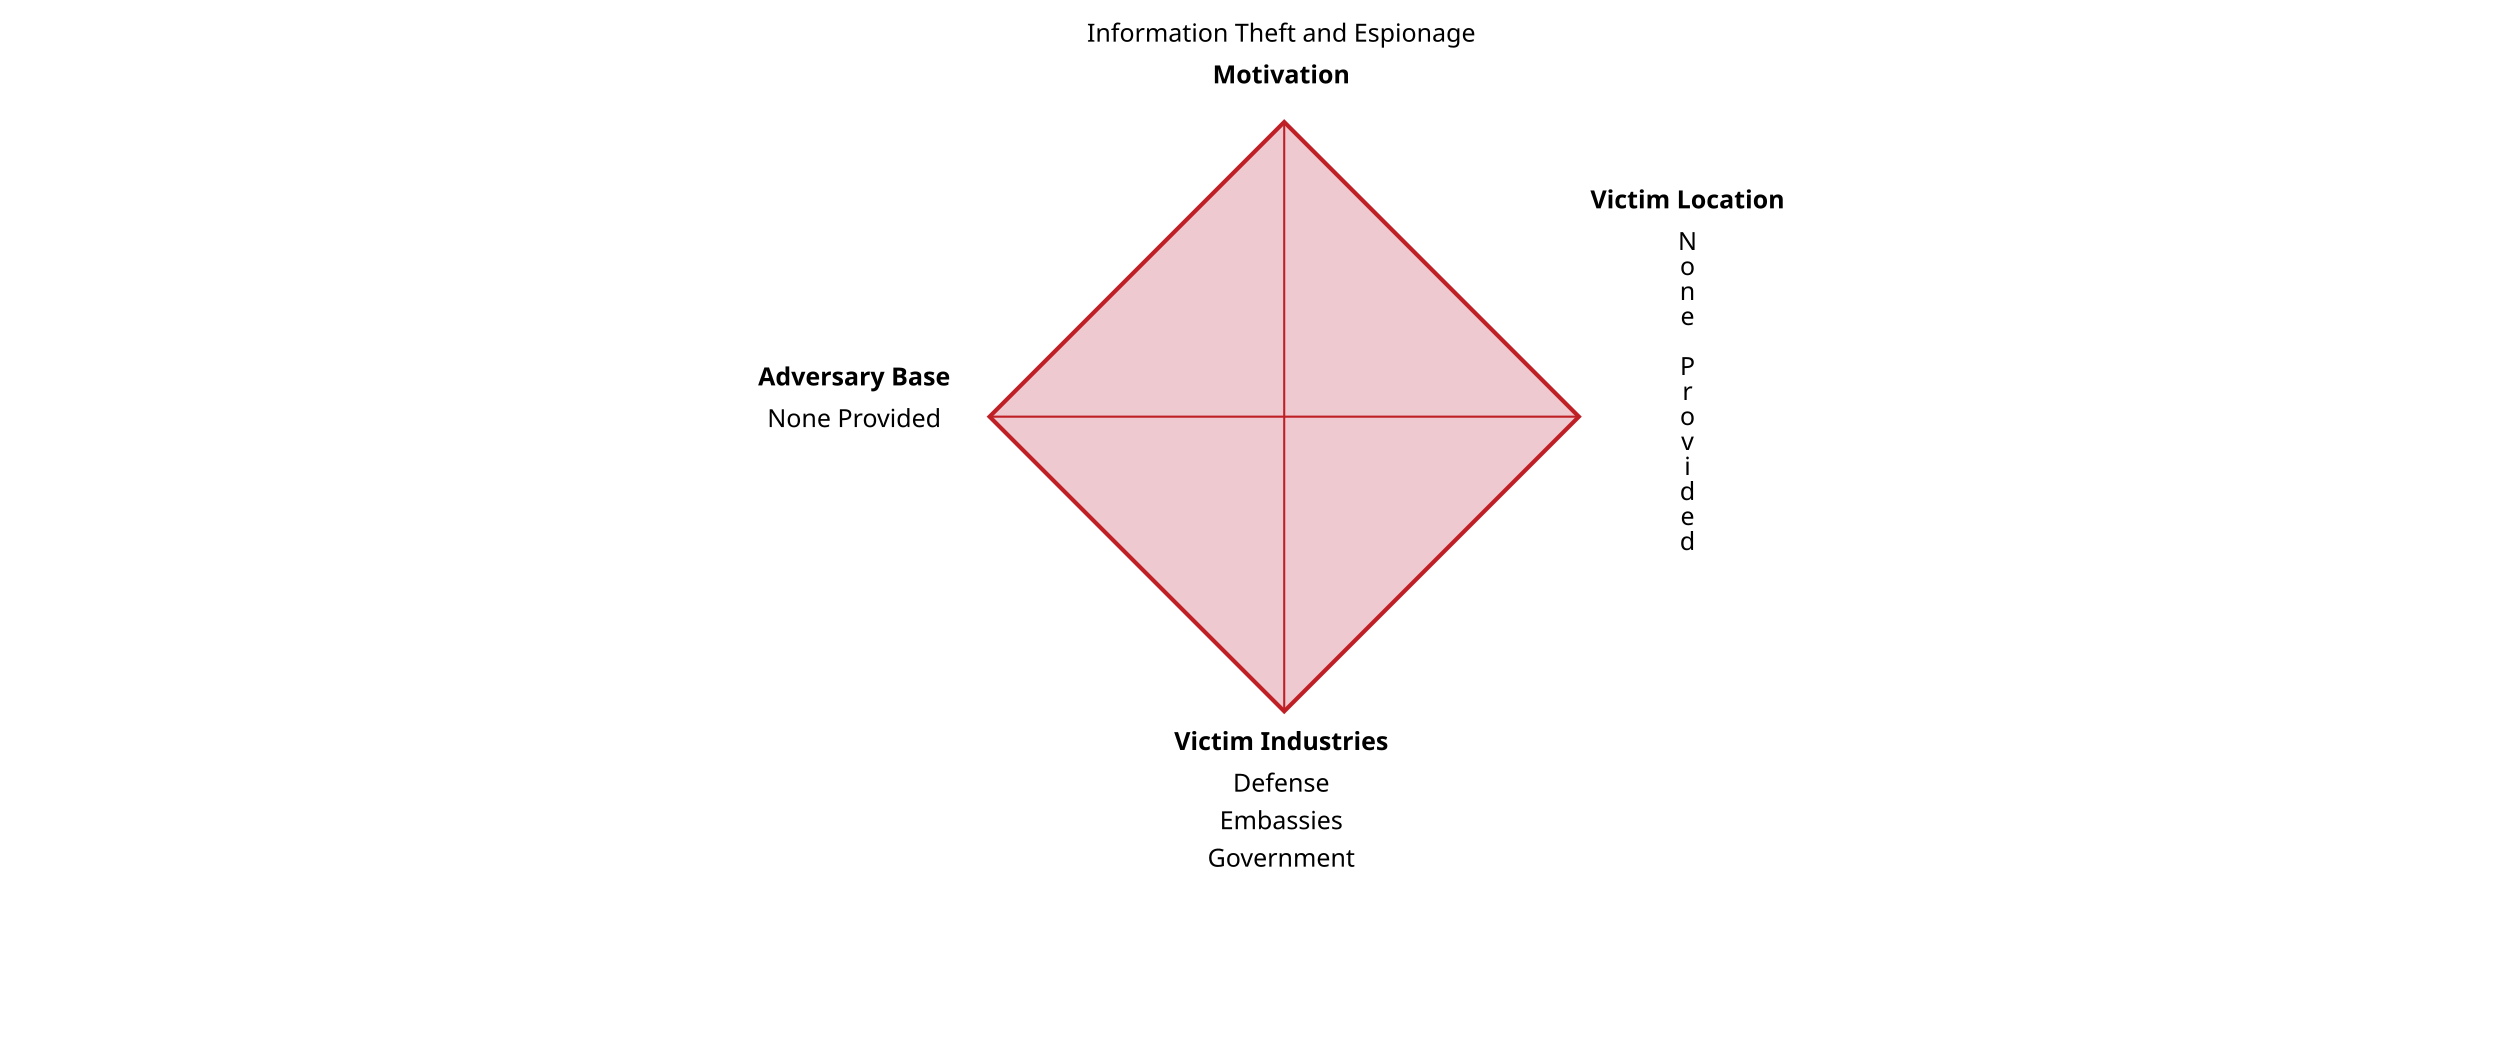
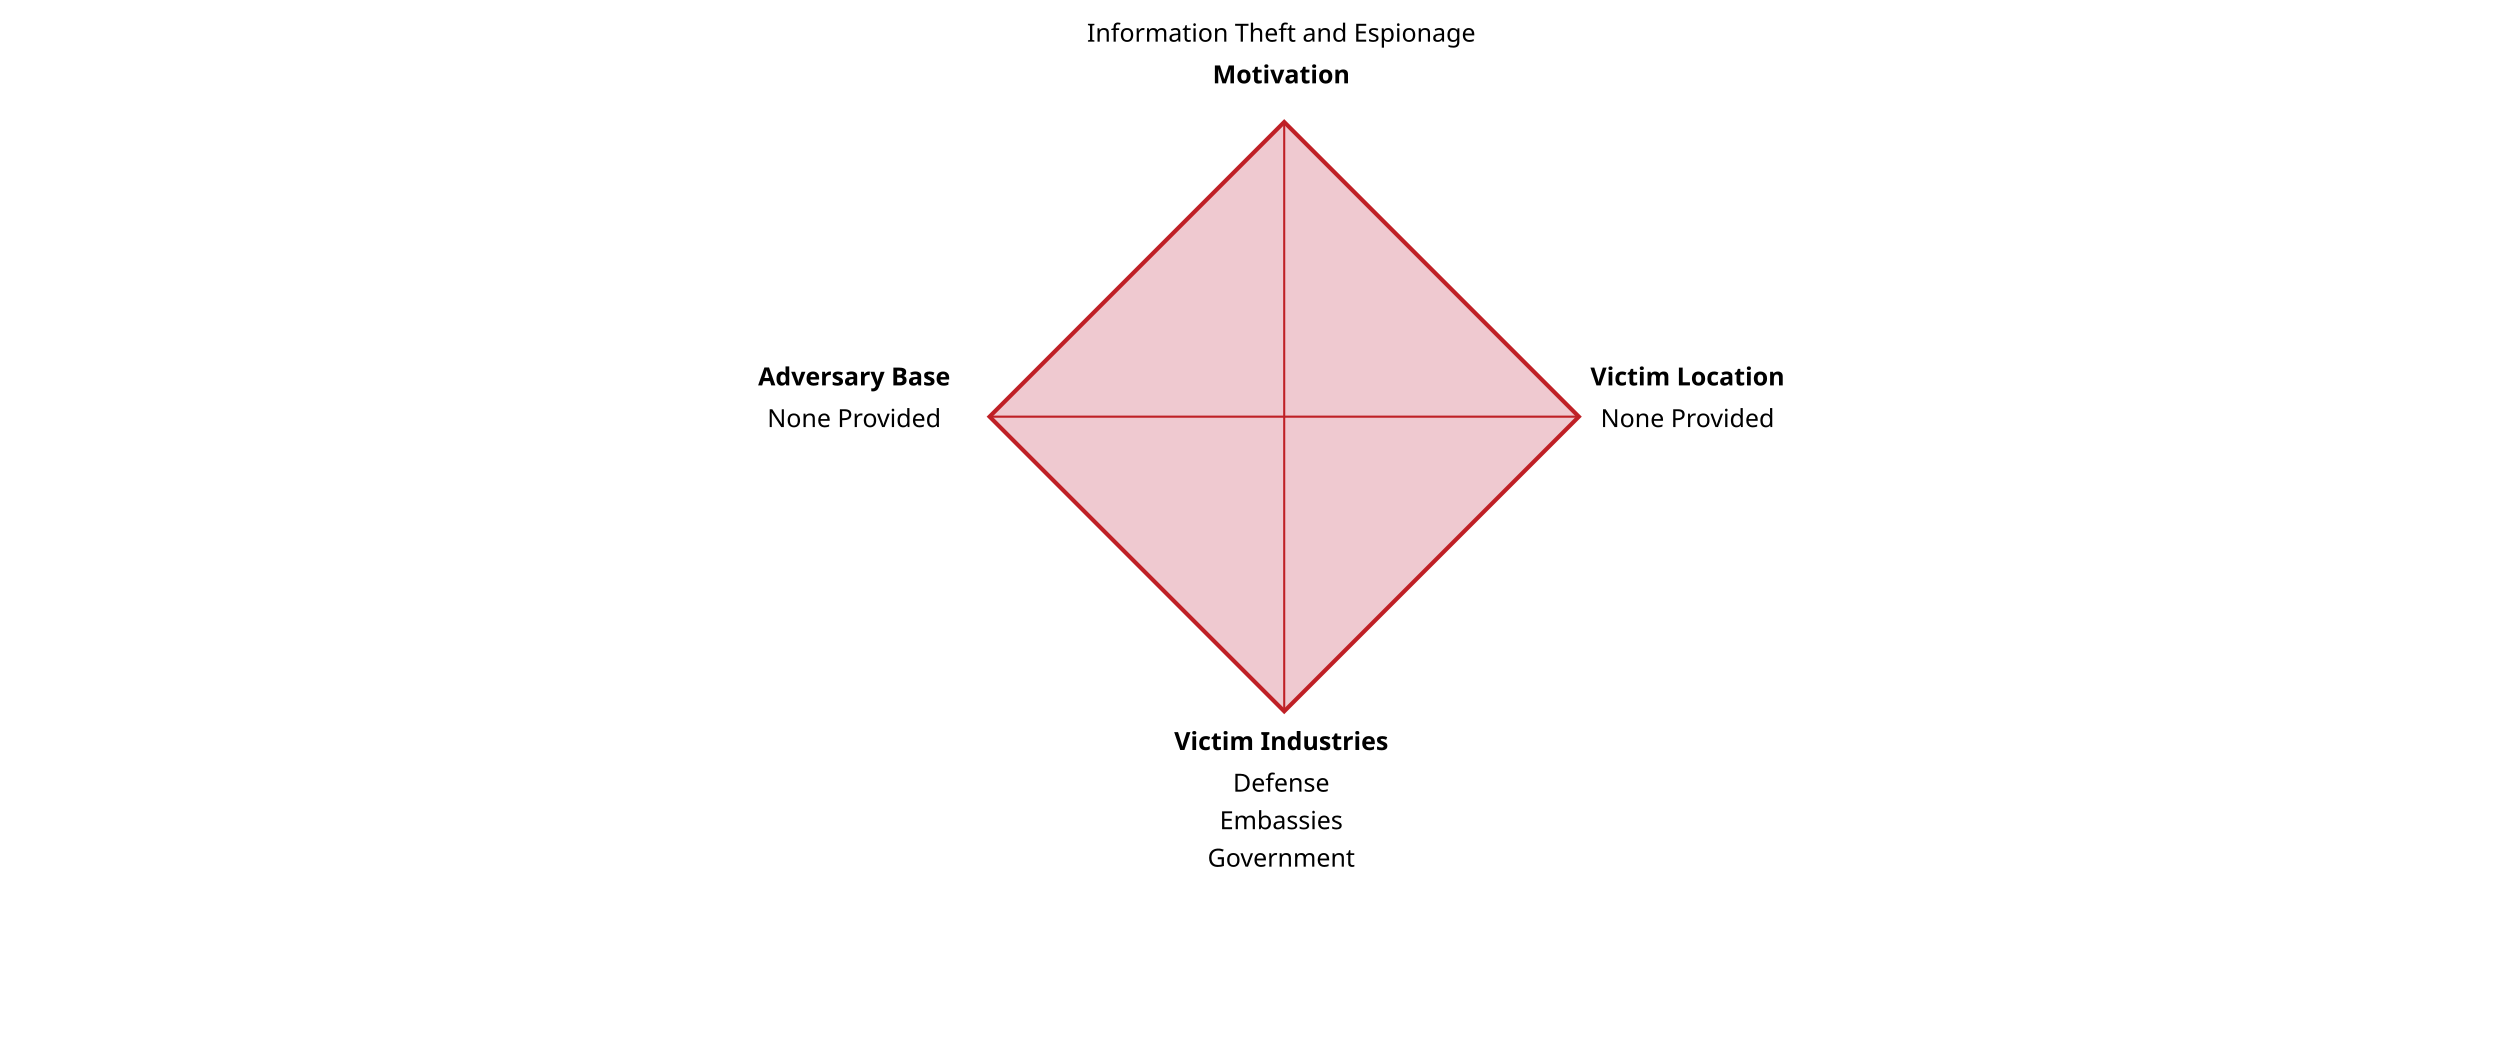
<svg xmlns="http://www.w3.org/2000/svg" viewBox="0 0 1200 500" version="1.1">
  <g transform="translate(475 200) rotate(-45)">
    <rect x="0" y="0" width="200" height="200" fill="#efc9d0" stroke="#bf2026ff" stroke-width="2" />
    <line x1="0" y1="0" x2="200" y2="200" stroke="#bf2026ff" />
    <line x1="0" y1="200" x2="200" y2="0" stroke="#bf2026ff" />
  </g>
  <g id="diamond_labels" transform="translate(475 200)">
    <text x="140" y="-160" id="svg_motivation" style="font-weight:bold" font-family="sans-serif" text-anchor="middle">Motivation</text>
    <text x="140" y="-180" id="svg_motivation_detail" font-family="sans-serif" text-anchor="middle">Information Theft and Espionage</text>
    <text x="140" y="160" id="svg_industry" style="font-weight:bold" font-family="sans-serif" text-anchor="middle">Victim Industries</text>
    <text x="140" y="180" id="svg_industry_detail" font-family="sans-serif" text-anchor="middle">Defense</text>
    <text x="140" y="198" id="svg_industry_detail" font-family="sans-serif" text-anchor="middle">Embassies</text>
    <text x="140" y="216" id="svg_industry_detail" font-family="sans-serif" text-anchor="middle">Government</text>
    <text x="-65" y="-15" id="svg_base" style="font-weight:bold" font-family="sans-serif" text-anchor="middle">Adversary Base</text>
    <text x="-65" y="5" id="svg_base_detail" font-family="sans-serif" text-anchor="middle">None Provided</text>
-     <text x="335" y="-100" id="svg_victim_country" style="font-weight:bold" font-family="sans-serif" text-anchor="middle">Victim Location</text>
-     <text x="335" y="-80" id="svg_victim_country_detail" style="font-size:12px" font-family="sans-serif" text-anchor="middle">N</text>
-     <text x="335" y="-68" id="svg_victim_country_detail" style="font-size:12px" font-family="sans-serif" text-anchor="middle">o</text>
-     <text x="335" y="-56" id="svg_victim_country_detail" style="font-size:12px" font-family="sans-serif" text-anchor="middle">n</text>
-     <text x="335" y="-44" id="svg_victim_country_detail" style="font-size:12px" font-family="sans-serif" text-anchor="middle">e</text>
-     <text x="335" y="-32" id="svg_victim_country_detail" style="font-size:12px" font-family="sans-serif" text-anchor="middle"> </text>
-     <text x="335" y="-20" id="svg_victim_country_detail" style="font-size:12px" font-family="sans-serif" text-anchor="middle">P</text>
-     <text x="335" y="-8" id="svg_victim_country_detail" style="font-size:12px" font-family="sans-serif" text-anchor="middle">r</text>
-     <text x="335" y="4" id="svg_victim_country_detail" style="font-size:12px" font-family="sans-serif" text-anchor="middle">o</text>
-     <text x="335" y="16" id="svg_victim_country_detail" style="font-size:12px" font-family="sans-serif" text-anchor="middle">v</text>
-     <text x="335" y="28" id="svg_victim_country_detail" style="font-size:12px" font-family="sans-serif" text-anchor="middle">i</text>
-     <text x="335" y="40" id="svg_victim_country_detail" style="font-size:12px" font-family="sans-serif" text-anchor="middle">d</text>
-     <text x="335" y="52" id="svg_victim_country_detail" style="font-size:12px" font-family="sans-serif" text-anchor="middle">e</text>
-     <text x="335" y="64" id="svg_victim_country_detail" style="font-size:12px" font-family="sans-serif" text-anchor="middle">d</text>
+     <text x="335" y="-15" id="svg_victim_country" style="font-weight:bold" font-family="sans-serif" text-anchor="middle">Victim Location</text>
+     <text x="335" y="5" id="svg_victim_country_detail" font-family="sans-serif" text-anchor="middle">None Provided</text>
  </g>
</svg>
